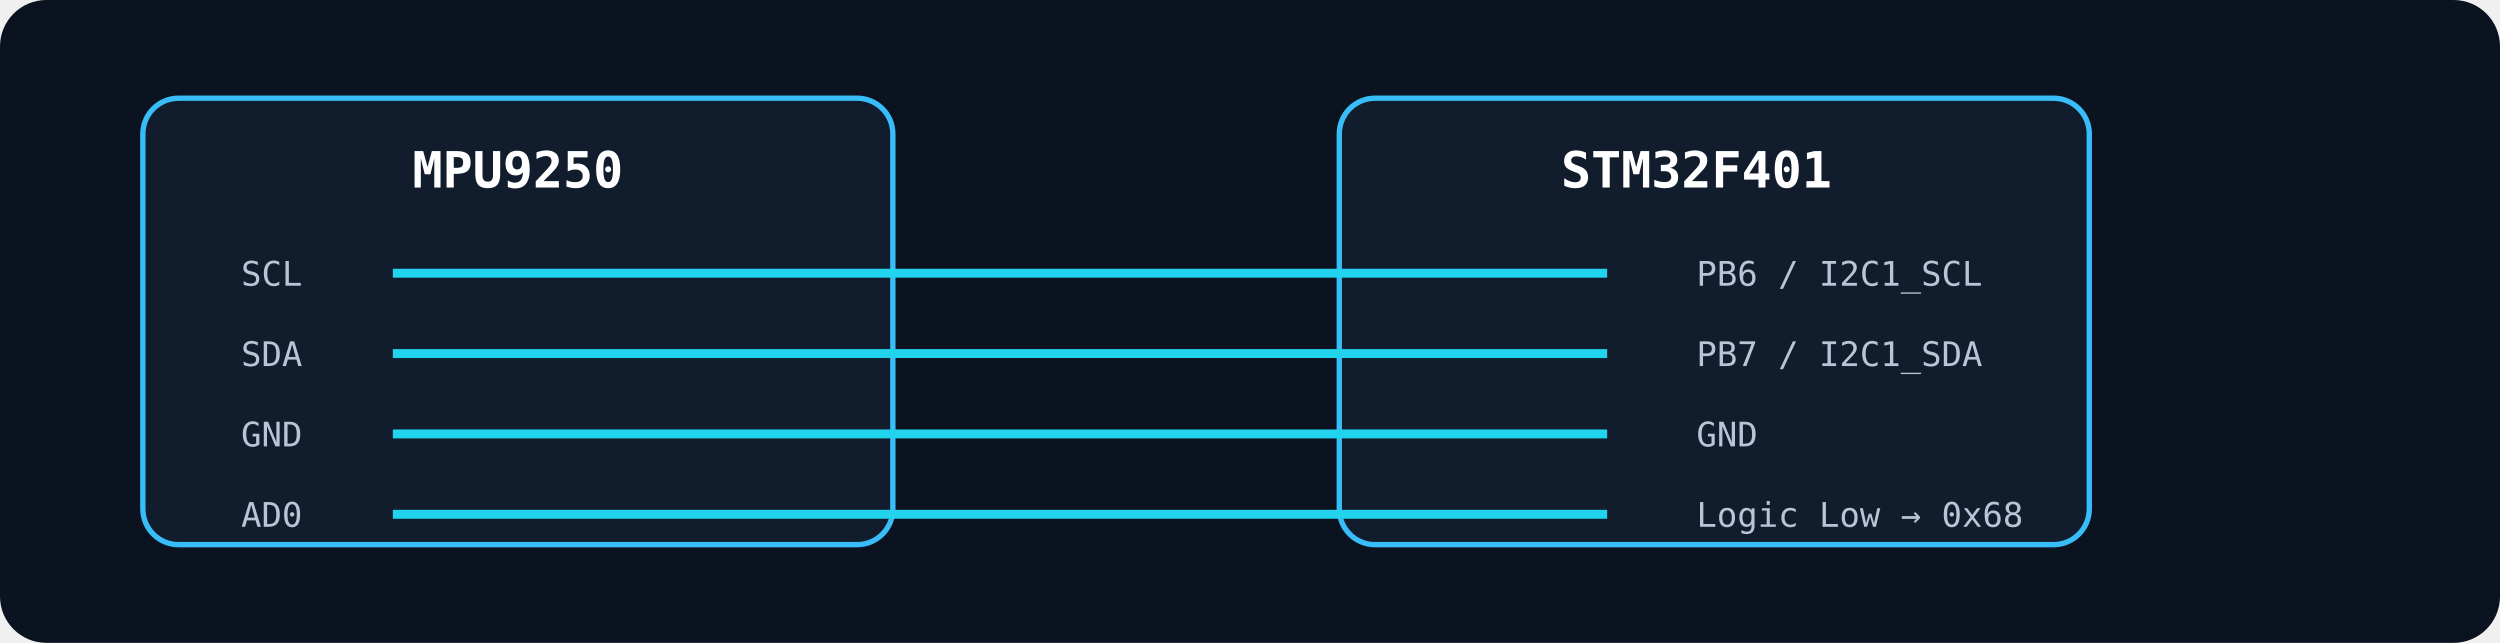
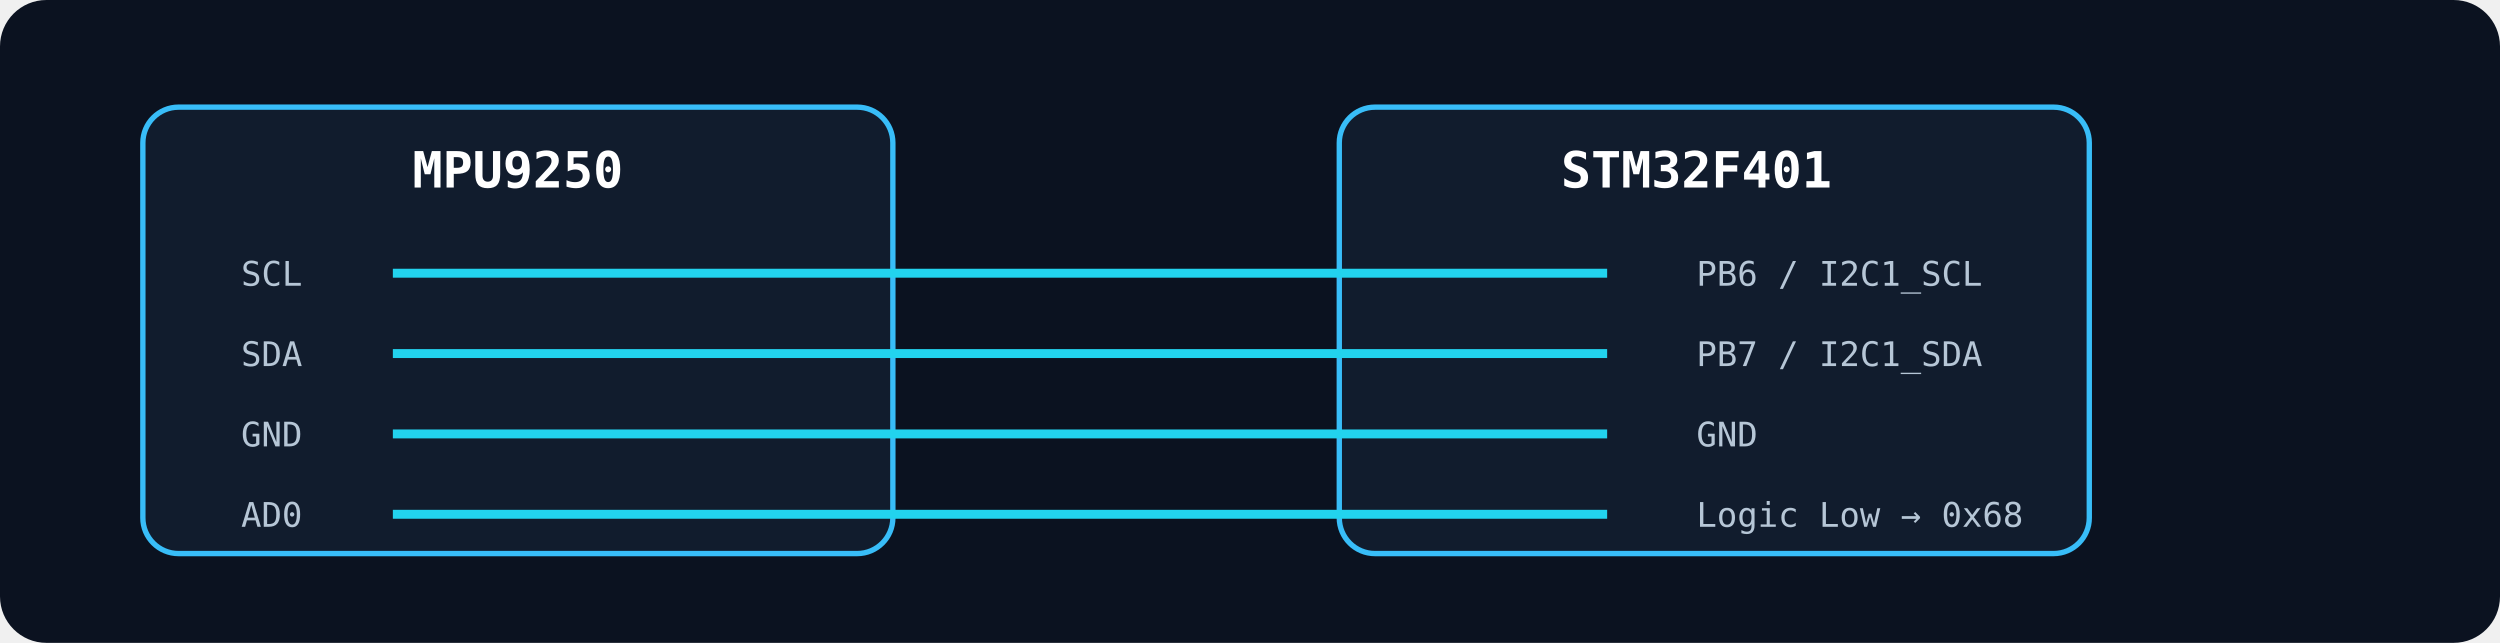
<svg xmlns="http://www.w3.org/2000/svg" width="1400" height="360" viewBox="0 0 1400 360">
  <rect width="1400" height="360" rx="26" fill="#0b1220" />
  <style>
    .box{fill:#111c2d;stroke:#38bdf8;stroke-width:3}
    .h{fill:#fff;font:700 28px monospace;text-anchor:middle}
    .t{fill:#b6c6d6;font:19px monospace}
    .wire{stroke:#22d3ee;stroke-width:5;fill:none}
  </style>
-   <rect class="box" x="80" y="55" width="420" height="250" rx="20" />
+   <rect class="box" x="80" y="60" width="420" height="250" rx="20" />
  <text class="h" x="290" y="105">MPU9250</text>
  <text class="t" x="135" y="160">SCL</text>
  <text class="t" x="135" y="205">SDA</text>
  <text class="t" x="135" y="250">GND</text>
  <text class="t" x="135" y="295">AD0</text>
-   <rect class="box" x="750" y="55" width="420" height="250" rx="20" />
+   <rect class="box" x="750" y="60" width="420" height="250" rx="20" />
  <text class="h" x="950" y="105">STM32F401</text>
  <text class="t" x="950" y="160">PB6 / I2C1_SCL</text>
  <text class="t" x="950" y="205">PB7 / I2C1_SDA</text>
  <text class="t" x="950" y="250">GND</text>
  <text class="t" x="950" y="295">Logic Low → 0x68</text>
  <path class="wire" d="M220 153H900" />
  <path class="wire" d="M220 198H900" />
  <path class="wire" d="M220 243H900" />
  <path class="wire" d="M220 288H900" />
</svg>
